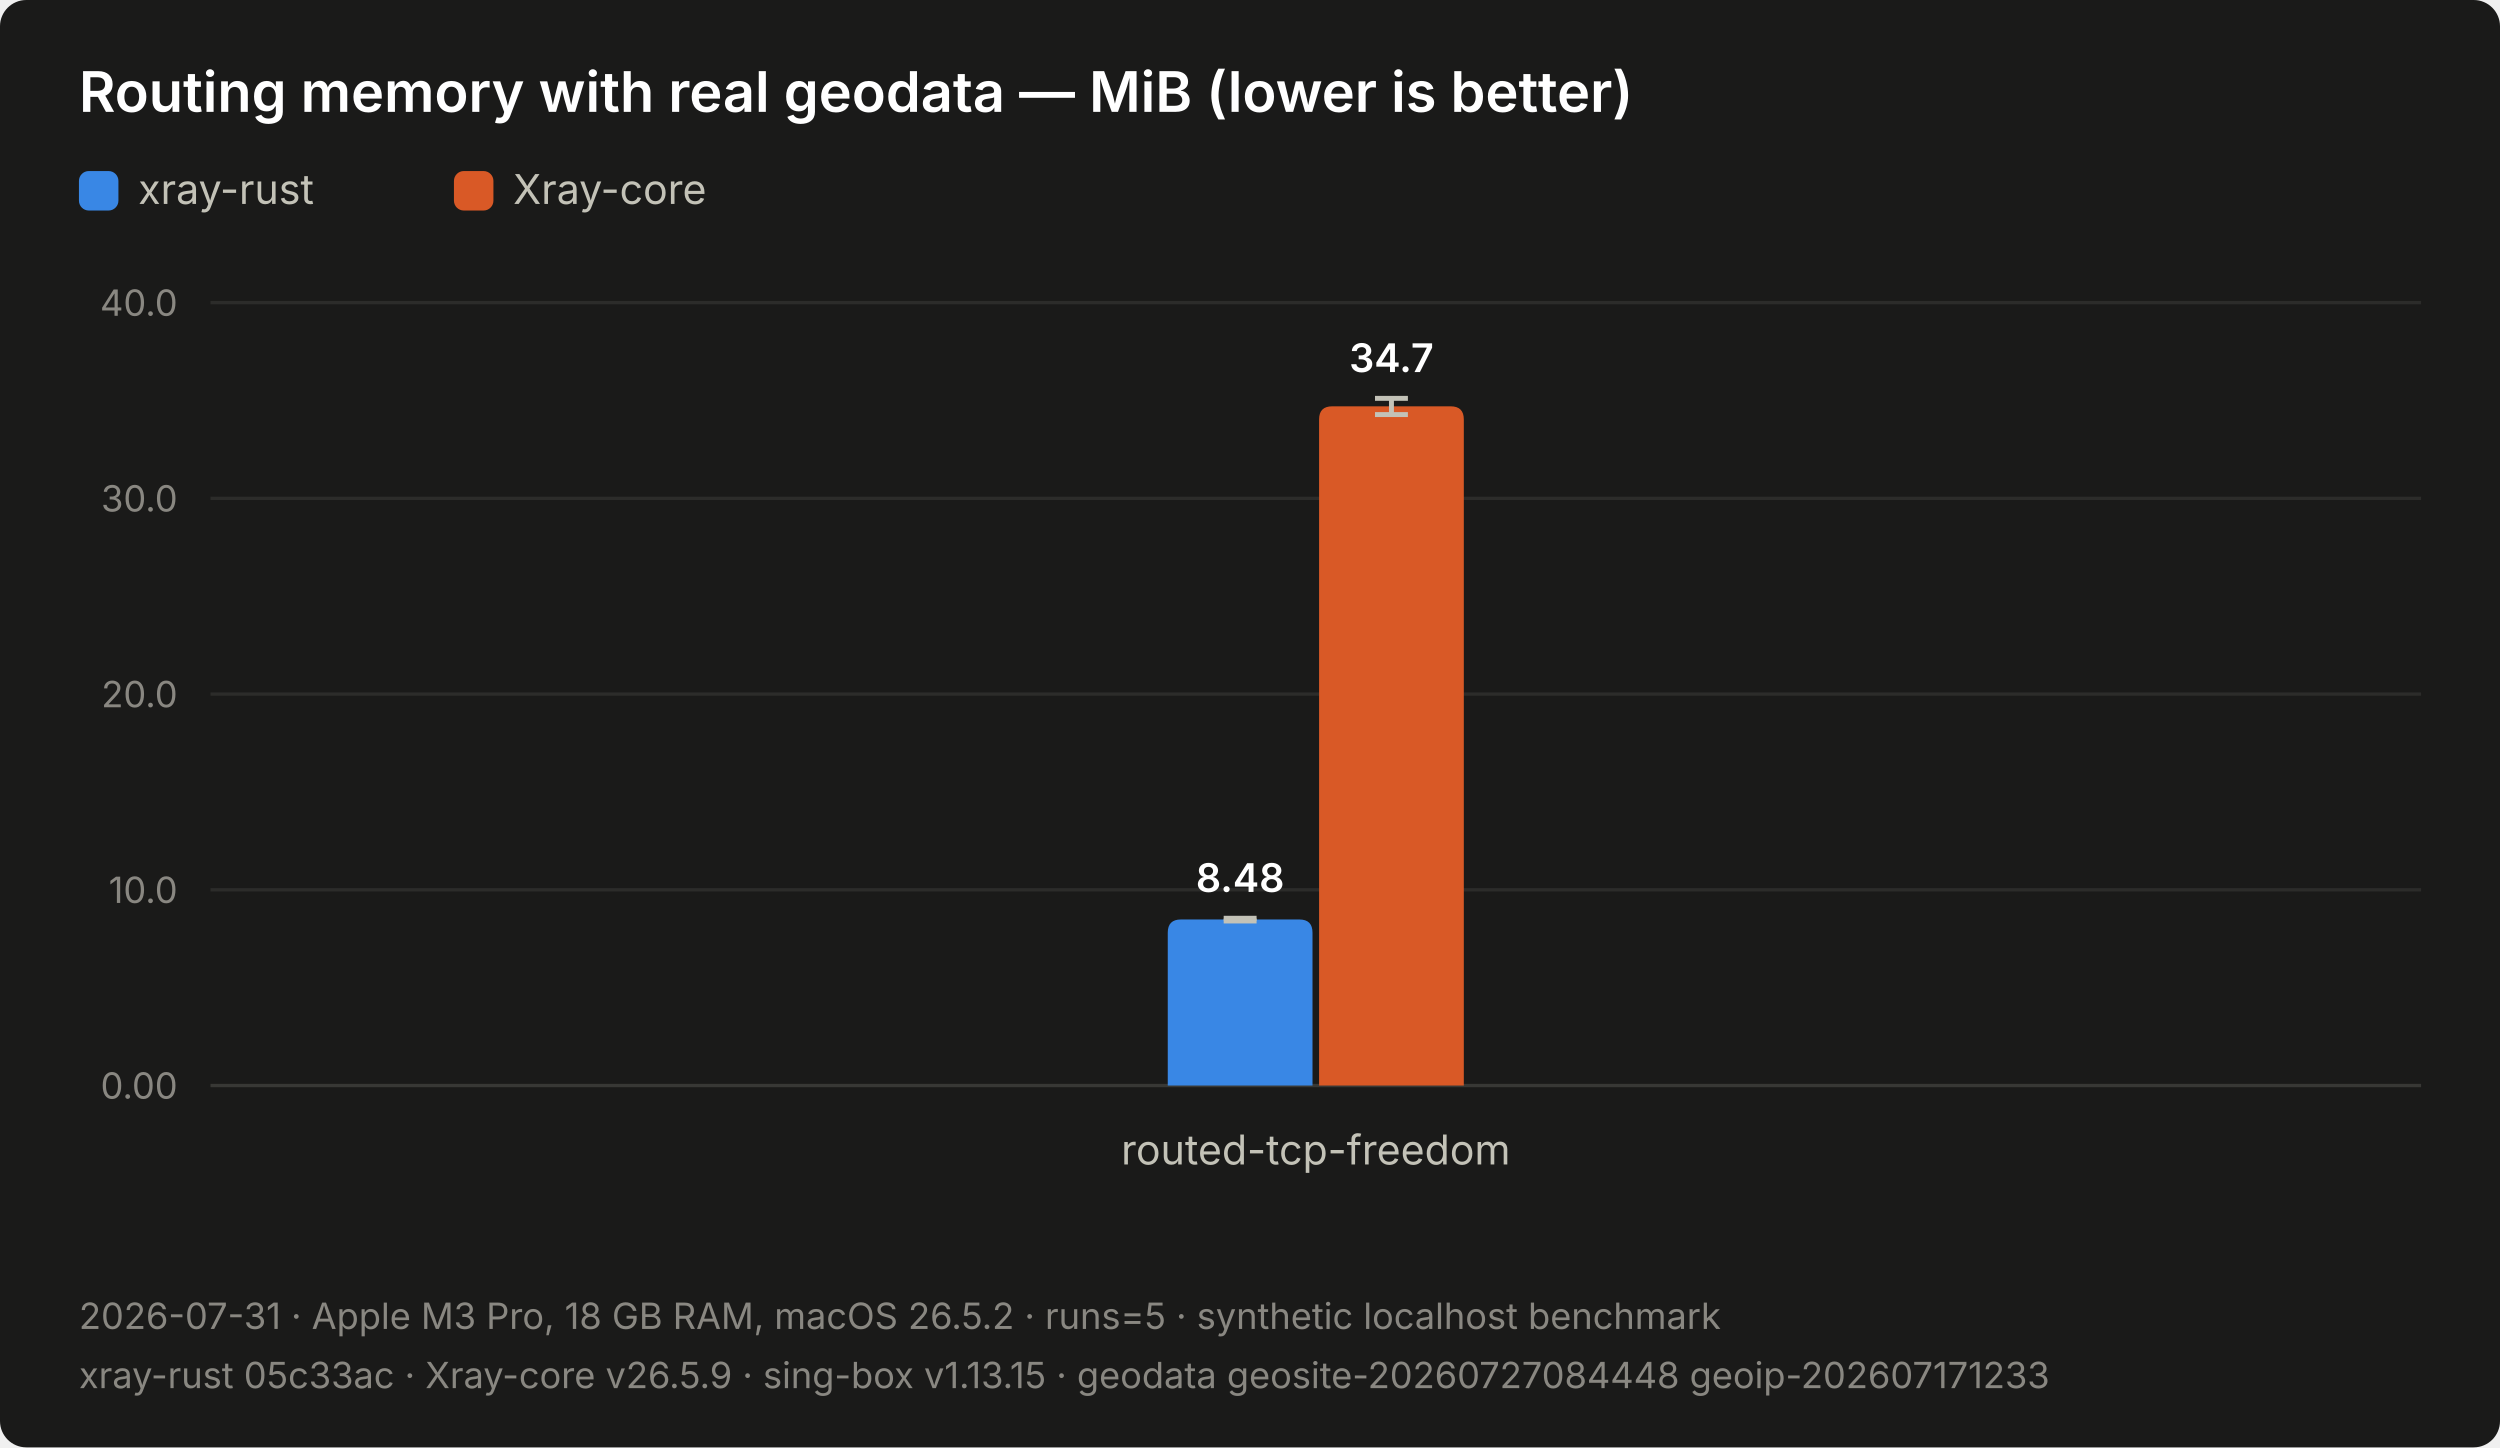
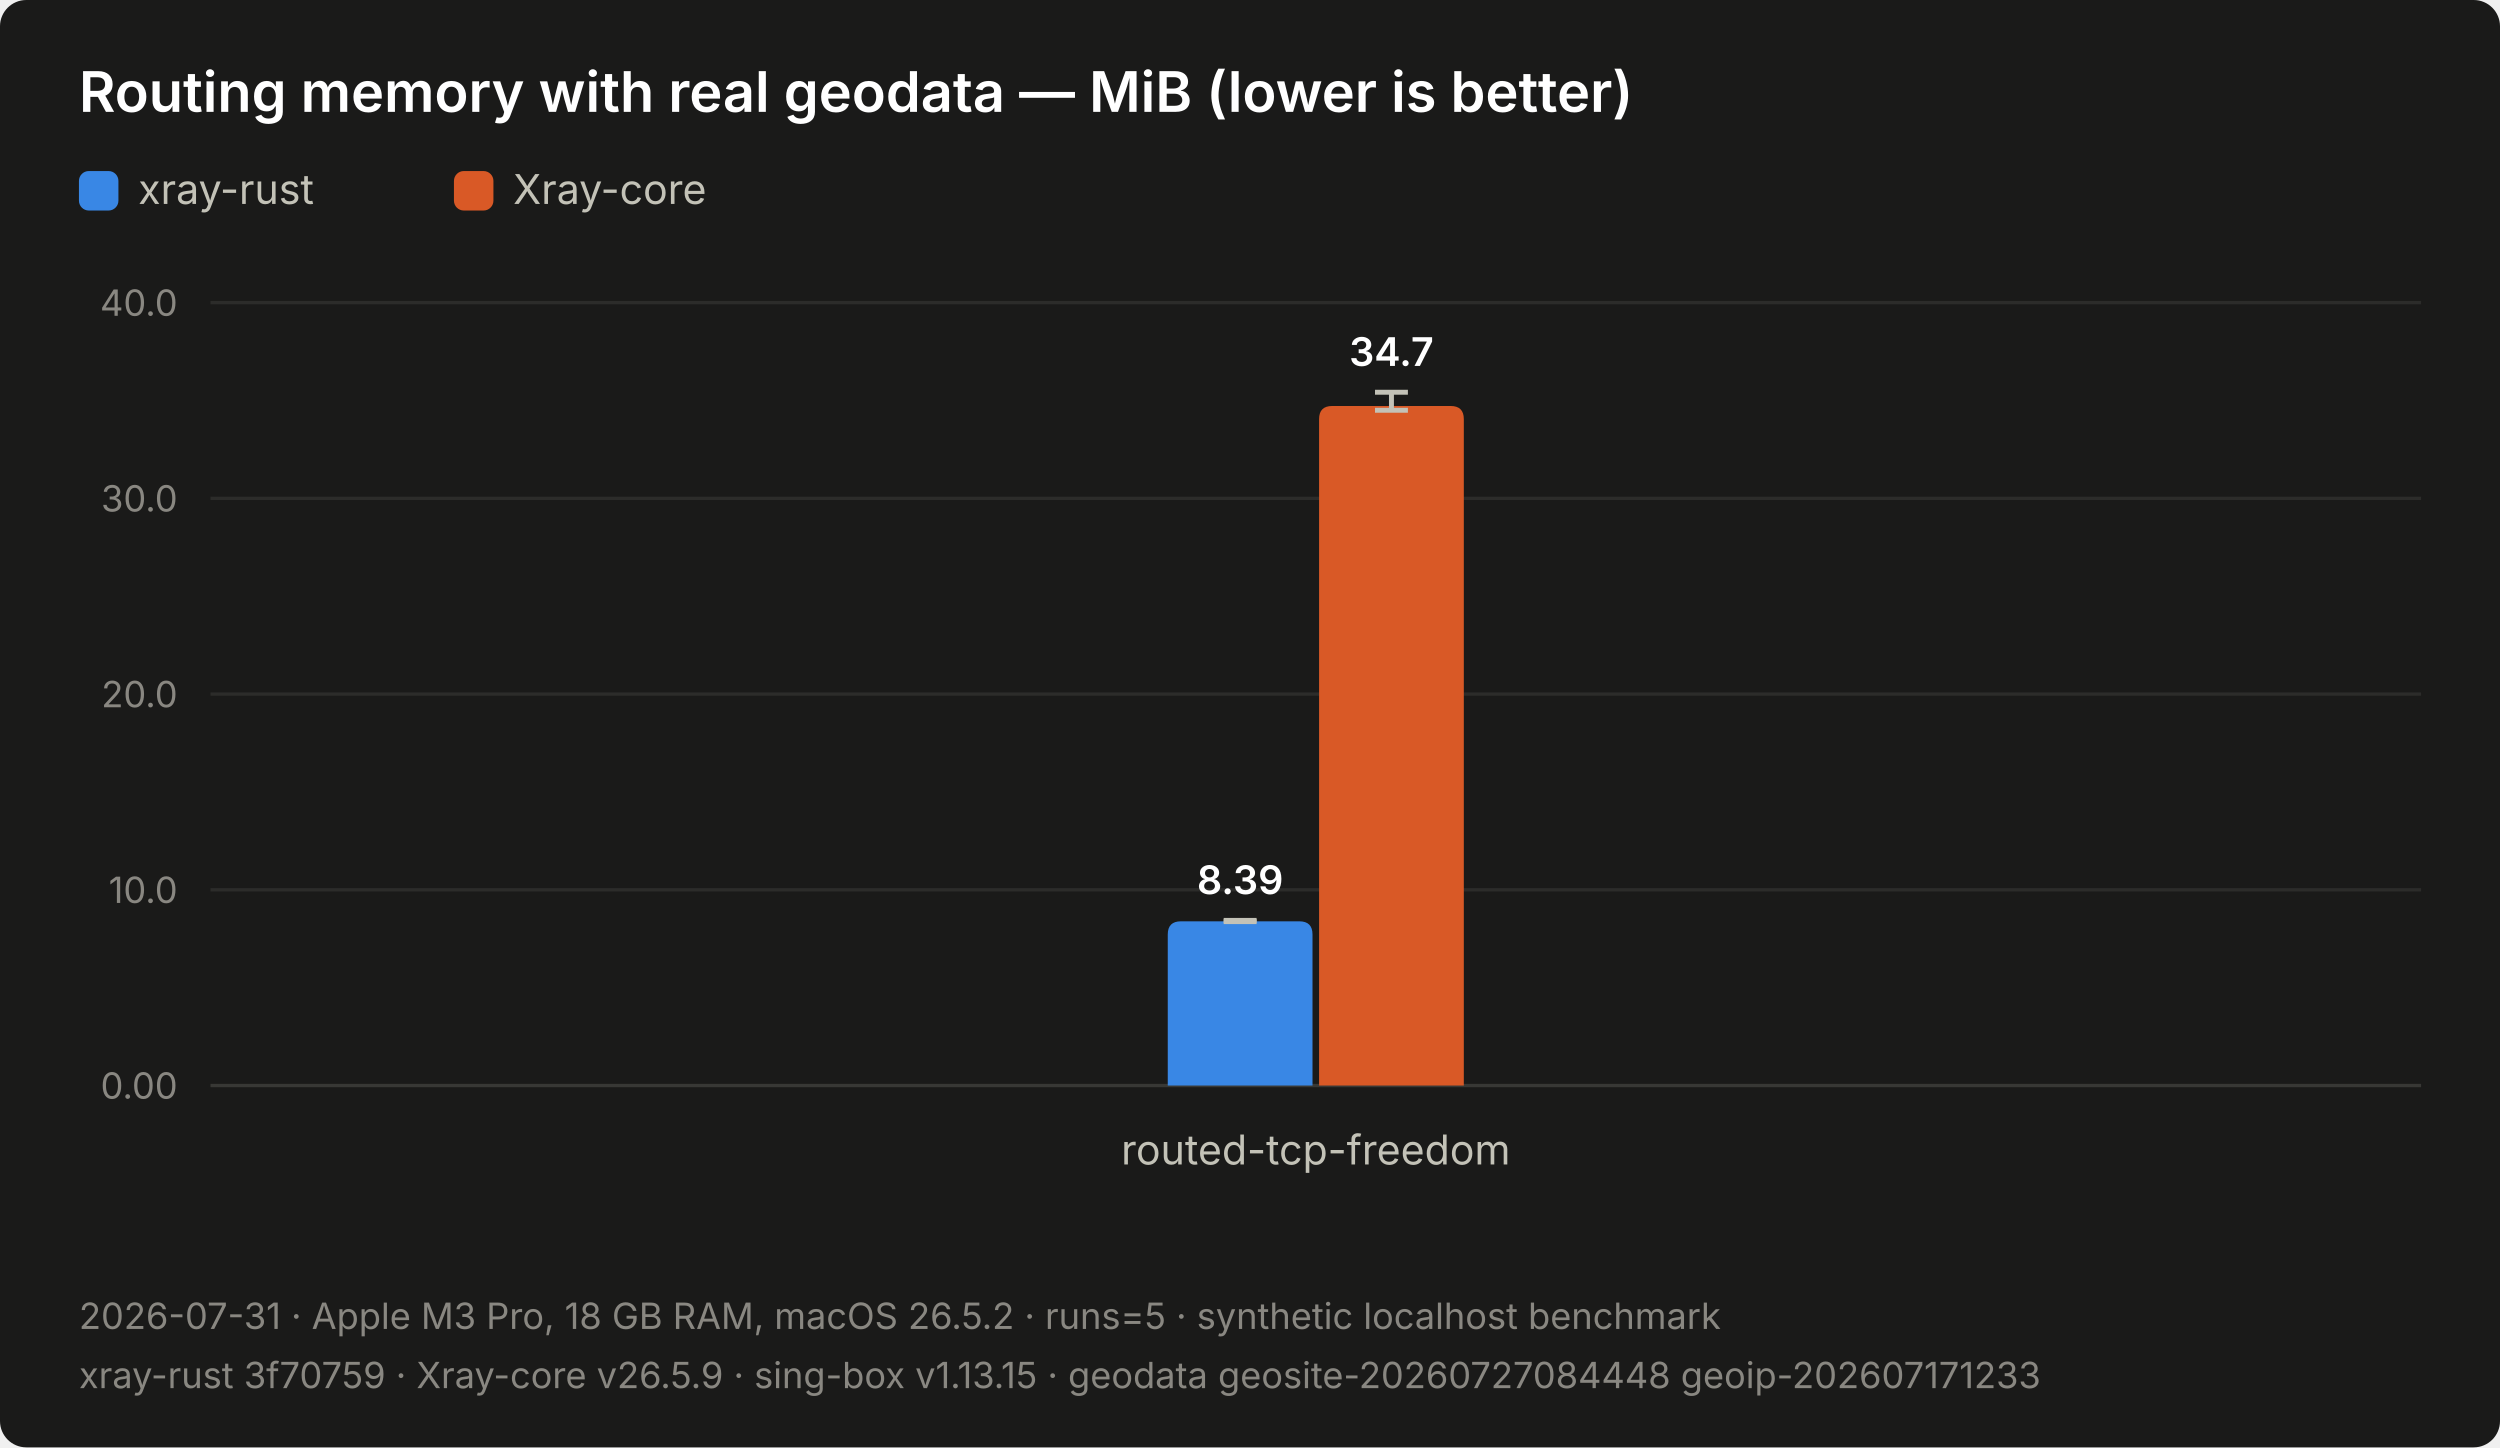
<svg xmlns="http://www.w3.org/2000/svg" width="760" height="440" viewBox="0 0 760 440" role="img" aria-label="Routing memory with real geodata — MiB (lower is better)">
  <rect width="760" height="440" fill="#1a1a19" rx="8" />
  <text x="24" y="34" font-family="system-ui, -apple-system, 'Segoe UI', sans-serif" font-size="17" font-weight="600" fill="#ffffff">Routing memory with real geodata — MiB (lower is better)</text>
  <rect x="24.00" y="52" width="12" height="12" rx="3" fill="#3987e5" />
  <text x="42.00" y="62" font-family="system-ui, -apple-system, 'Segoe UI', sans-serif" font-size="12.5" fill="#c3c2b7">xray-rust</text>
  <rect x="138.00" y="52" width="12" height="12" rx="3" fill="#d95926" />
  <text x="156.00" y="62" font-family="system-ui, -apple-system, 'Segoe UI', sans-serif" font-size="12.5" fill="#c3c2b7">Xray-core</text>
  <text x="54" y="334.00" font-family="system-ui, -apple-system, 'Segoe UI', sans-serif" font-size="11" fill="#898781" text-anchor="end">0.00</text>
  <line x1="64" y1="270.50" x2="736" y2="270.50" stroke="#2c2c2a" stroke-width="1" />
  <text x="54" y="274.50" font-family="system-ui, -apple-system, 'Segoe UI', sans-serif" font-size="11" fill="#898781" text-anchor="end">10.0</text>
  <line x1="64" y1="211.00" x2="736" y2="211.00" stroke="#2c2c2a" stroke-width="1" />
  <text x="54" y="215.00" font-family="system-ui, -apple-system, 'Segoe UI', sans-serif" font-size="11" fill="#898781" text-anchor="end">20.0</text>
  <line x1="64" y1="151.50" x2="736" y2="151.50" stroke="#2c2c2a" stroke-width="1" />
  <text x="54" y="155.50" font-family="system-ui, -apple-system, 'Segoe UI', sans-serif" font-size="11" fill="#898781" text-anchor="end">30.0</text>
  <line x1="64" y1="92.00" x2="736" y2="92.00" stroke="#2c2c2a" stroke-width="1" />
  <text x="54" y="96.00" font-family="system-ui, -apple-system, 'Segoe UI', sans-serif" font-size="11" fill="#898781" text-anchor="end">40.0</text>
  <line x1="64" y1="330" x2="736" y2="330" stroke="#383835" stroke-width="1" />
-   <path d="M 355.00 330.00 L 355.00 283.52 Q 355.00 279.52 359.00 279.52 L 395.00 279.52 Q 399.00 279.52 399.00 283.52 L 399.00 330.00 Z" fill="#3987e5" />
-   <line x1="377.00" y1="279.98" x2="377.00" y2="279.15" stroke="#c3c2b7" stroke-width="1.5" />
-   <line x1="372.00" y1="279.98" x2="382.00" y2="279.98" stroke="#c3c2b7" stroke-width="1.5" />
-   <line x1="372.00" y1="279.15" x2="382.00" y2="279.15" stroke="#c3c2b7" stroke-width="1.5" />
-   <text x="377.00" y="271.15" font-family="system-ui, -apple-system, 'Segoe UI', sans-serif" font-size="12" font-weight="600" fill="#ffffff" text-anchor="middle">8.48</text>
-   <path d="M 401.00 330.00 L 401.00 127.52 Q 401.00 123.52 405.00 123.52 L 441.00 123.52 Q 445.00 123.52 445.00 127.52 L 445.00 330.00 Z" fill="#d95926" />
-   <line x1="423.00" y1="126.03" x2="423.00" y2="121.10" stroke="#c3c2b7" stroke-width="1.5" />
-   <line x1="418.00" y1="126.03" x2="428.00" y2="126.03" stroke="#c3c2b7" stroke-width="1.5" />
-   <line x1="418.00" y1="121.10" x2="428.00" y2="121.10" stroke="#c3c2b7" stroke-width="1.5" />
-   <text x="423.00" y="113.10" font-family="system-ui, -apple-system, 'Segoe UI', sans-serif" font-size="12" font-weight="600" fill="#ffffff" text-anchor="middle">34.7</text>
+   <path d="M 355.00 330.00 L 355.00 284.08 Q 355.00 280.08 359.00 280.08 L 395.00 280.08 Q 399.00 280.08 399.00 284.08 L 399.00 330.00 Z" fill="#3987e5" />
+   <line x1="377.00" y1="280.17" x2="377.00" y2="279.80" stroke="#c3c2b7" stroke-width="1.5" />
+   <line x1="372.00" y1="280.17" x2="382.00" y2="280.17" stroke="#c3c2b7" stroke-width="1.5" />
+   <line x1="372.00" y1="279.80" x2="382.00" y2="279.80" stroke="#c3c2b7" stroke-width="1.5" />
+   <text x="377.00" y="271.80" font-family="system-ui, -apple-system, 'Segoe UI', sans-serif" font-size="12" font-weight="600" fill="#ffffff" text-anchor="middle">8.39</text>
+   <path d="M 401.00 330.00 L 401.00 127.42 Q 401.00 123.42 405.00 123.42 L 441.00 123.42 Q 445.00 123.42 445.00 127.42 L 445.00 330.00 Z" fill="#d95926" />
+   <line x1="423.00" y1="124.72" x2="423.00" y2="119.24" stroke="#c3c2b7" stroke-width="1.5" />
+   <line x1="418.00" y1="124.72" x2="428.00" y2="124.72" stroke="#c3c2b7" stroke-width="1.5" />
+   <line x1="418.00" y1="119.24" x2="428.00" y2="119.24" stroke="#c3c2b7" stroke-width="1.5" />
+   <text x="423.00" y="111.24" font-family="system-ui, -apple-system, 'Segoe UI', sans-serif" font-size="12" font-weight="600" fill="#ffffff" text-anchor="middle">34.7</text>
  <text x="400.00" y="354" font-family="system-ui, -apple-system, 'Segoe UI', sans-serif" font-size="12.5" fill="#c3c2b7" text-anchor="middle">routed-tcp-freedom</text>
  <text x="24" y="404" font-family="system-ui, -apple-system, 'Segoe UI', sans-serif" font-size="11" fill="#898781">2026-07-31 · Apple M3 Pro, 18 GB RAM, macOS 26.5.2 · runs=5 · synthetic localhost benchmark</text>
-   <text x="24" y="422" font-family="system-ui, -apple-system, 'Segoe UI', sans-serif" font-size="11" fill="#898781">xray-rust 05c33ac · Xray-core v26.5.9 · sing-box v1.13.15 · geodata geosite-20260727084448 geoip-202607171233</text>
+   <text x="24" y="422" font-family="system-ui, -apple-system, 'Segoe UI', sans-serif" font-size="11" fill="#898781">xray-rust 3f70759 · Xray-core v26.5.9 · sing-box v1.13.15 · geodata geosite-20260727084448 geoip-202607171233</text>
</svg>
